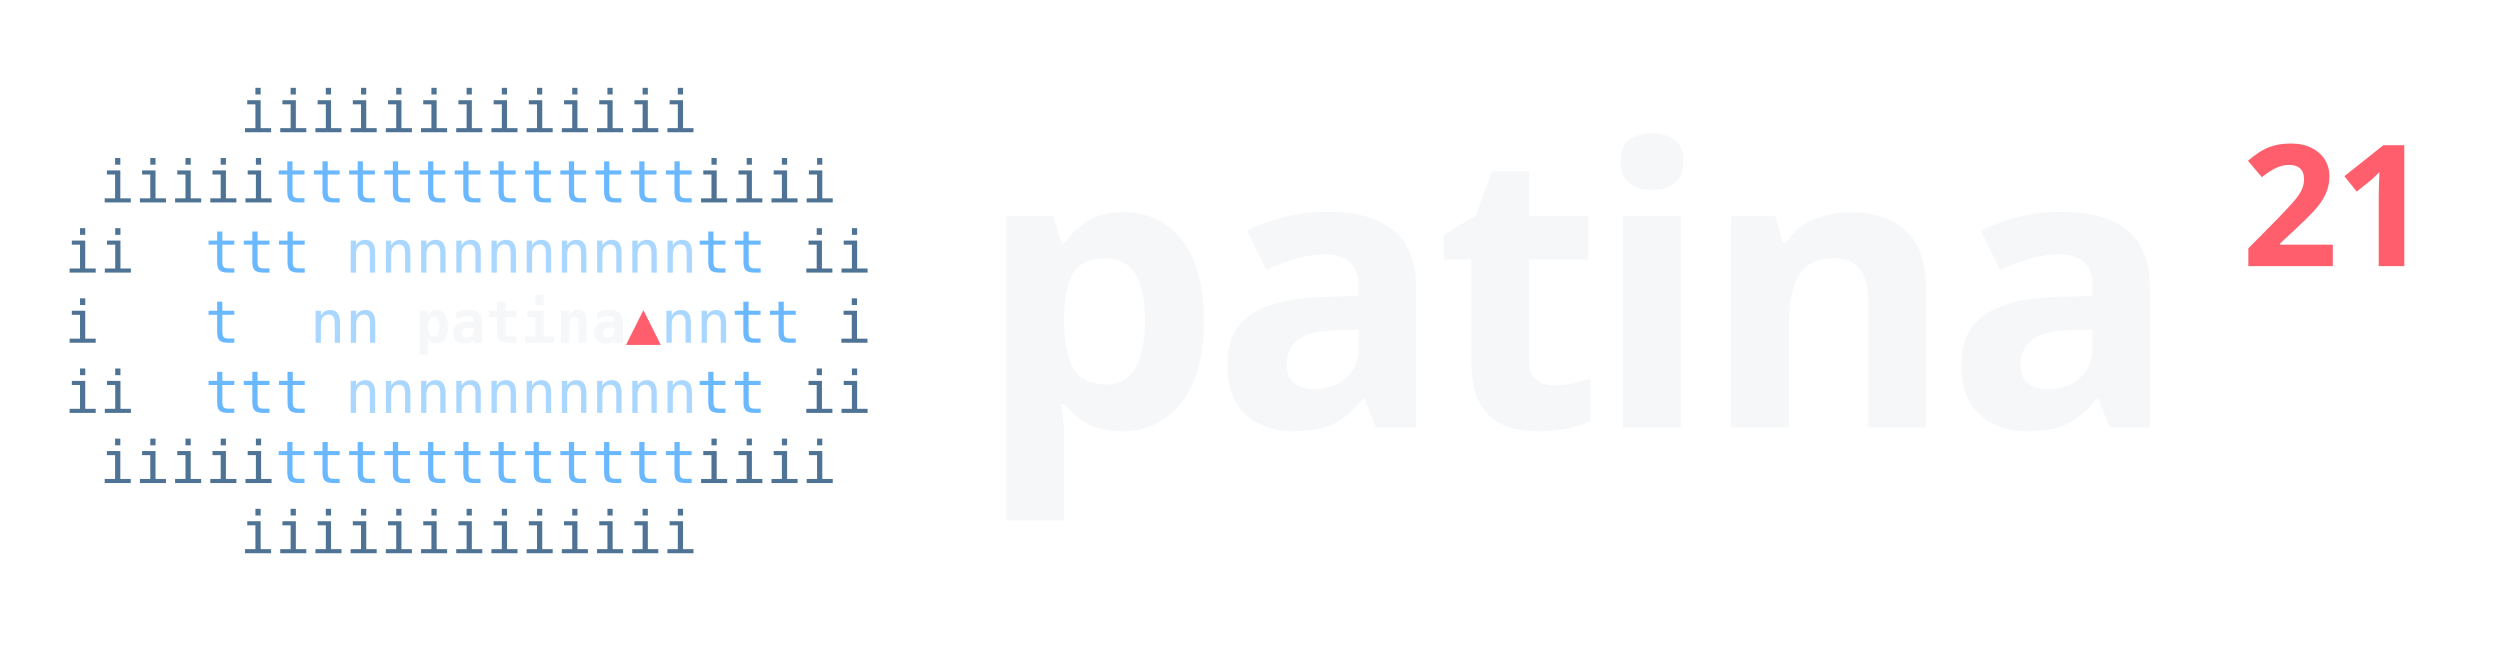
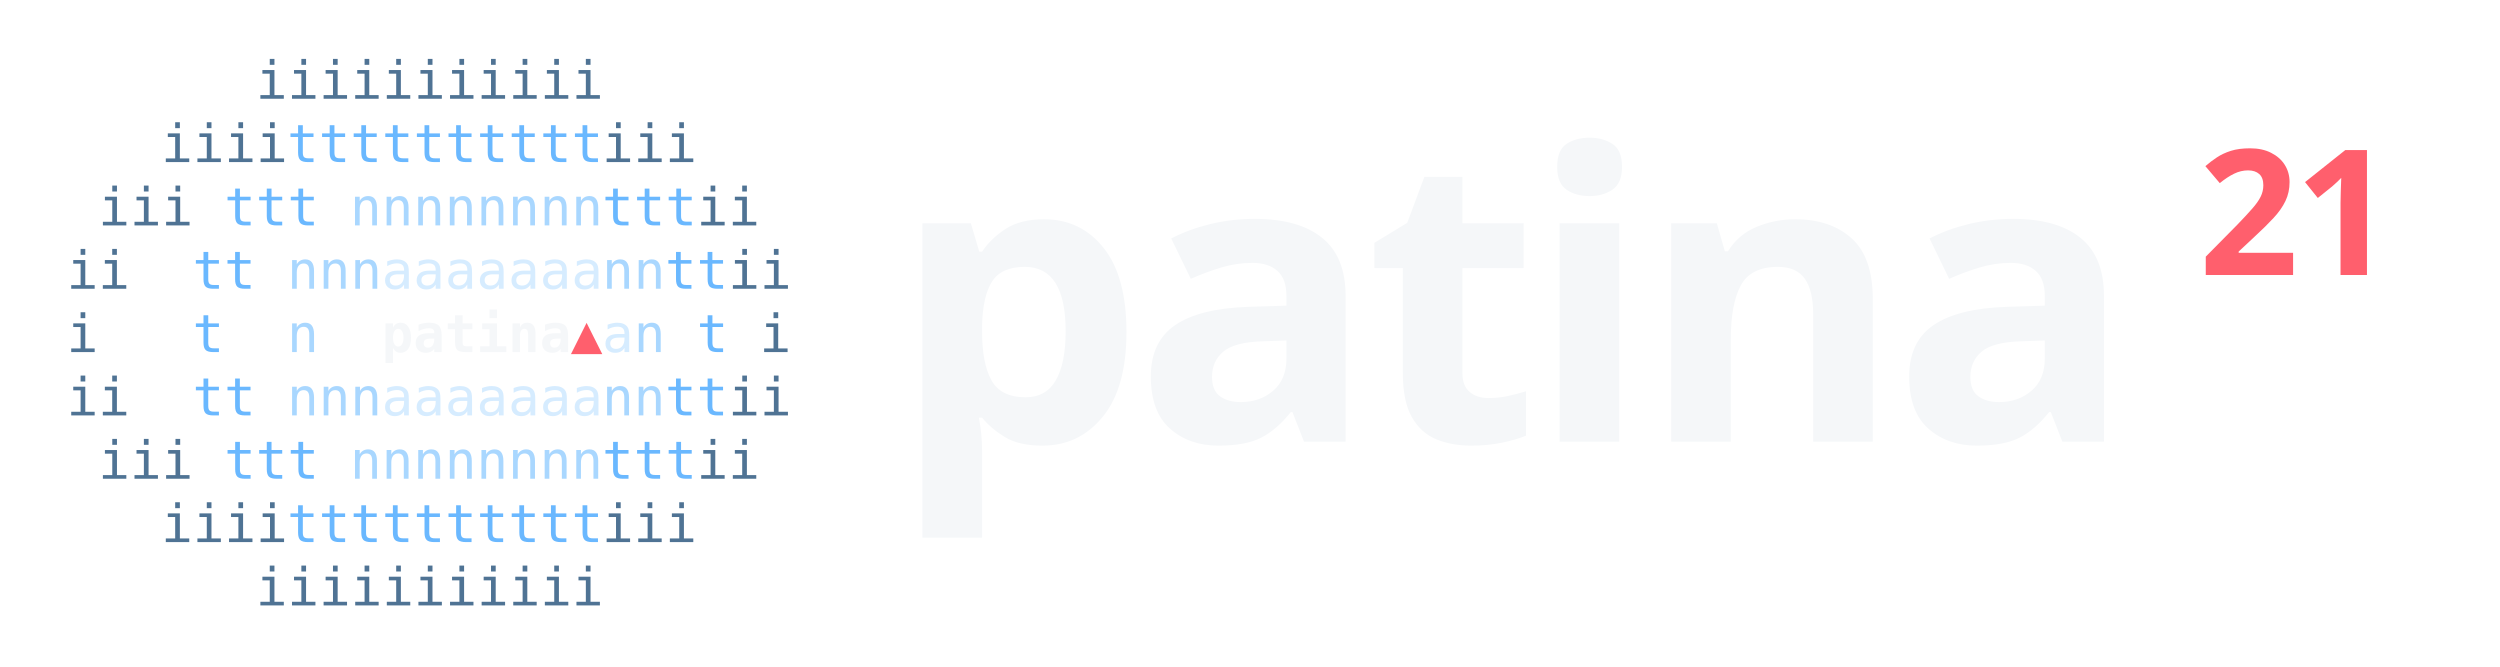
- <svg xmlns="http://www.w3.org/2000/svg" width="620" height="160" viewBox="0 0 620 160">
-   <g font-family="JetBrains Mono, monospace" font-weight="500" font-size="14.5" xml:space="preserve">
-     <text x="59.5" y="32.8" fill="#4f7394">iiiiiiiiiiiii</text>
-     <text x="24.7" y="50.2" fill="#4f7394">iiiii</text>
-     <text x="68.2" y="50.2" fill="#6ab8ff">tttttttttttt</text>
-     <text x="172.6" y="50.2" fill="#4f7394">iiii</text>
-     <text x="16" y="67.6" fill="#4f7394">ii</text>
-     <text x="50.8" y="67.6" fill="#6ab8ff">ttt</text>
-     <text x="85.6" y="67.6" fill="#a9d7ff">nnnnnnnnnn</text>
-     <text x="172.6" y="67.6" fill="#6ab8ff">tt</text>
-     <text x="198.7" y="67.6" fill="#4f7394">ii</text>
-     <text x="16" y="85" fill="#4f7394">i</text>
-     <text x="50.8" y="85" fill="#6ab8ff">t</text>
-     <text x="76.9" y="85" fill="#a9d7ff">nn</text>
-     <text x="103" y="85" fill="#f5f7f9" font-weight="800">patina</text>
-     <text x="155.2" y="85" fill="#ff5f6d">▲</text>
-     <text x="163.9" y="85" fill="#a9d7ff">nn</text>
-     <text x="181.3" y="85" fill="#6ab8ff">tt</text>
-     <text x="207.4" y="85" fill="#4f7394">i</text>
-     <text x="16" y="102.4" fill="#4f7394">ii</text>
-     <text x="50.8" y="102.4" fill="#6ab8ff">ttt</text>
-     <text x="85.6" y="102.4" fill="#a9d7ff">nnnnnnnnnn</text>
-     <text x="172.6" y="102.4" fill="#6ab8ff">tt</text>
-     <text x="198.7" y="102.4" fill="#4f7394">ii</text>
-     <text x="24.7" y="119.8" fill="#4f7394">iiiii</text>
-     <text x="68.2" y="119.8" fill="#6ab8ff">tttttttttttt</text>
-     <text x="172.6" y="119.8" fill="#4f7394">iiii</text>
-     <text x="59.5" y="137.2" fill="#4f7394">iiiiiiiiiiiii</text>
+ <svg xmlns="http://www.w3.org/2000/svg" width="600" height="160" viewBox="0 0 600 160">
+   <g font-family="JetBrains Mono, monospace" font-weight="500" font-size="12.6" xml:space="preserve">
+     <text x="61.4" y="23.7" fill="#4f7394">iiiiiiiiiii</text>
+     <text x="38.7" y="38.9" fill="#4f7394">iiii</text>
+     <text x="68.9" y="38.9" fill="#6ab8ff">tttttttttt</text>
+     <text x="144.5" y="38.9" fill="#4f7394">iii</text>
+     <text x="23.6" y="54.1" fill="#4f7394">iii</text>
+     <text x="53.8" y="54.1" fill="#6ab8ff">ttt</text>
+     <text x="84" y="54.1" fill="#a9d7ff">nnnnnnnn</text>
+     <text x="144.5" y="54.1" fill="#6ab8ff">ttt</text>
+     <text x="167.2" y="54.1" fill="#4f7394">ii</text>
+     <text x="16" y="69.3" fill="#4f7394">ii</text>
+     <text x="46.2" y="69.3" fill="#6ab8ff">tt</text>
+     <text x="68.9" y="69.3" fill="#a9d7ff">nnn</text>
+     <text x="91.6" y="69.3" fill="#d6ecff">aaaaaaa</text>
+     <text x="144.5" y="69.3" fill="#a9d7ff">nn</text>
+     <text x="159.6" y="69.3" fill="#6ab8ff">tt</text>
+     <text x="174.8" y="69.3" fill="#4f7394">ii</text>
+     <text x="16" y="84.5" fill="#4f7394">i</text>
+     <text x="46.2" y="84.5" fill="#6ab8ff">t</text>
+     <text x="68.9" y="84.5" fill="#a9d7ff">n</text>
+     <text x="91.6" y="84.5" fill="#f5f7f9" font-weight="800">patina</text>
+     <text x="137" y="84.5" fill="#ff5f6d">▲</text>
+     <text x="144.5" y="84.5" fill="#d6ecff">a</text>
+     <text x="152.1" y="84.5" fill="#a9d7ff">n</text>
+     <text x="167.2" y="84.5" fill="#6ab8ff">t</text>
+     <text x="182.3" y="84.5" fill="#4f7394">i</text>
+     <text x="16" y="99.7" fill="#4f7394">ii</text>
+     <text x="46.2" y="99.7" fill="#6ab8ff">tt</text>
+     <text x="68.9" y="99.7" fill="#a9d7ff">nnn</text>
+     <text x="91.6" y="99.7" fill="#d6ecff">aaaaaaa</text>
+     <text x="144.5" y="99.7" fill="#a9d7ff">nn</text>
+     <text x="159.6" y="99.7" fill="#6ab8ff">tt</text>
+     <text x="174.8" y="99.7" fill="#4f7394">ii</text>
+     <text x="23.6" y="114.9" fill="#4f7394">iii</text>
+     <text x="53.8" y="114.9" fill="#6ab8ff">ttt</text>
+     <text x="84" y="114.9" fill="#a9d7ff">nnnnnnnn</text>
+     <text x="144.5" y="114.9" fill="#6ab8ff">ttt</text>
+     <text x="167.2" y="114.9" fill="#4f7394">ii</text>
+     <text x="38.7" y="130.1" fill="#4f7394">iiii</text>
+     <text x="68.9" y="130.1" fill="#6ab8ff">tttttttttt</text>
+     <text x="144.5" y="130.1" fill="#4f7394">iii</text>
+     <text x="61.4" y="145.3" fill="#4f7394">iiiiiiiiiii</text>
  </g>
-   <text x="242.1" y="106" font-family="Sora, sans-serif" font-weight="800" font-size="96" letter-spacing="-2.5" fill="#f5f7f9">patina</text>
-   <text x="555.9" y="66" font-family="Sora, sans-serif" font-weight="800" font-size="42" letter-spacing="-1" fill="#ff5f6d">21</text>
+   <text x="213.9" y="106" font-family="Sora, sans-serif" font-weight="800" font-size="96" letter-spacing="-2.5" fill="#f5f7f9">patina</text>
+   <text x="527.7" y="66" font-family="Sora, sans-serif" font-weight="800" font-size="42" letter-spacing="-1" fill="#ff5f6d">21</text>
</svg>
